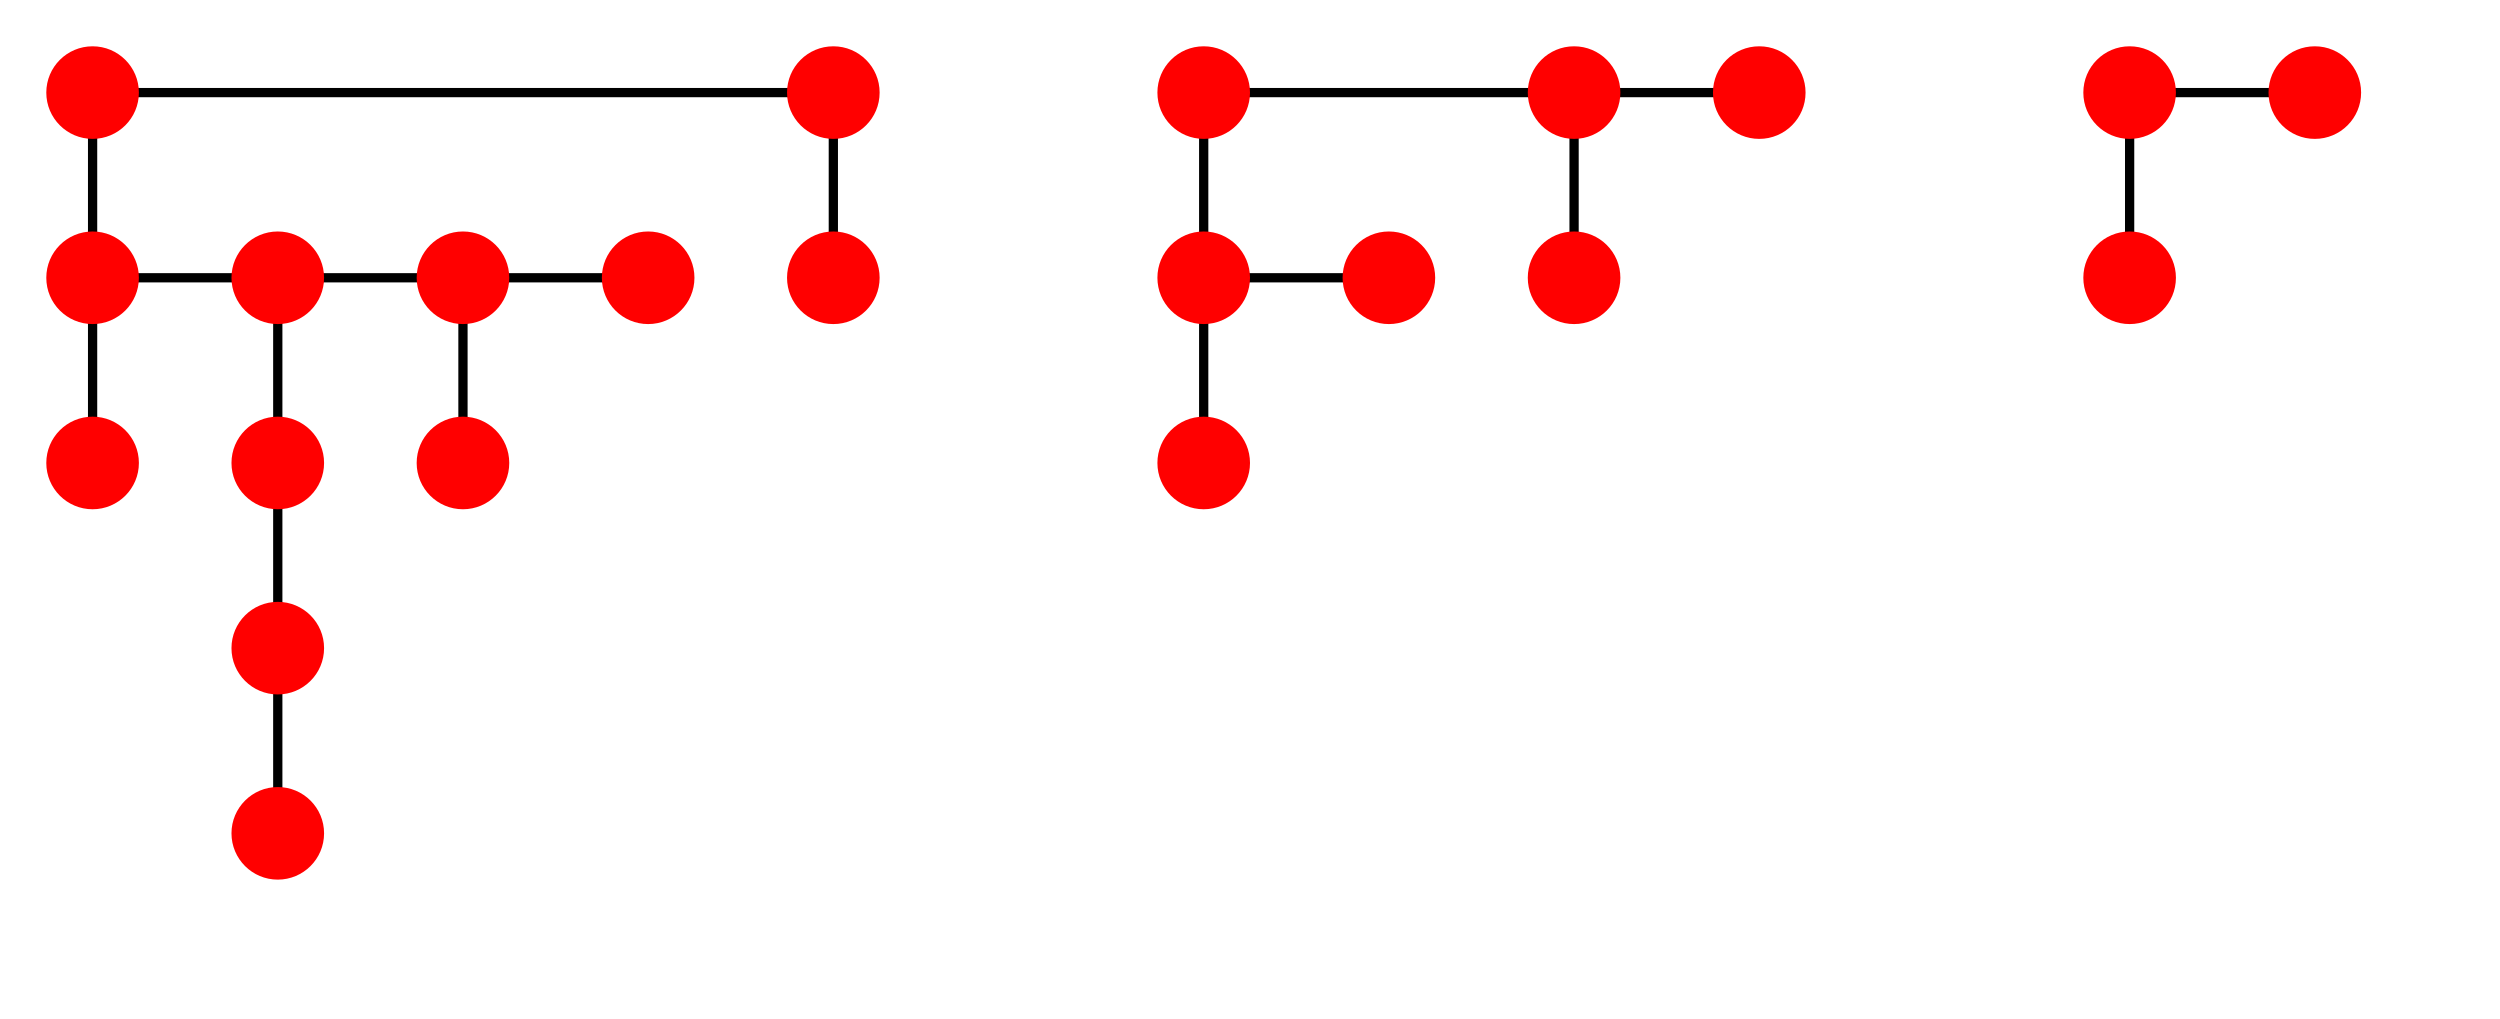
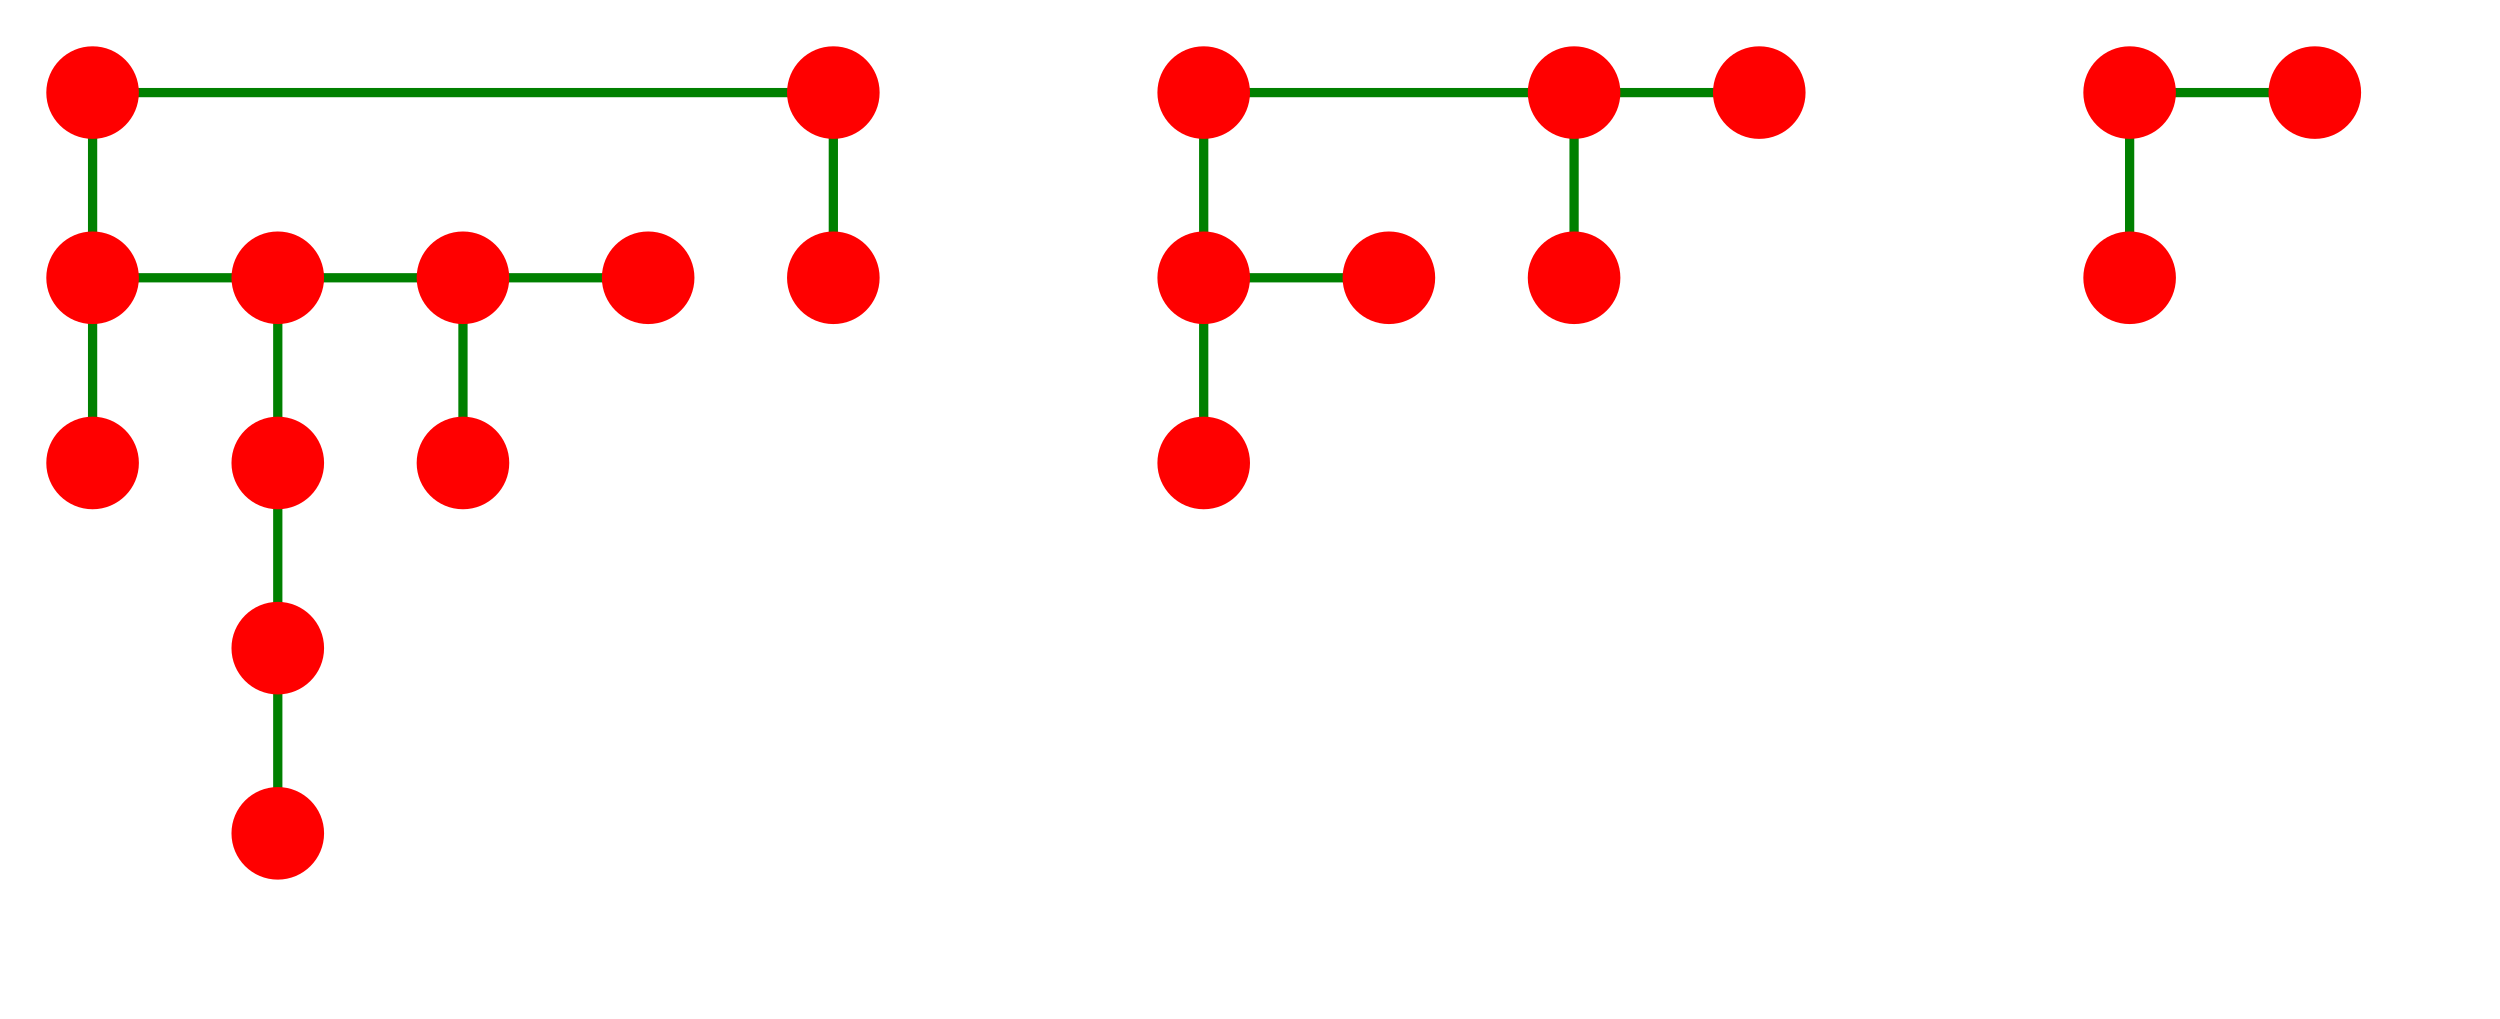
<svg xmlns="http://www.w3.org/2000/svg" width="270" height="110" viewBox="0 -110 270 110">
  <defs>
</defs>
-   <path d="M10,-100 L10,-80" fill="#eeee00" stroke="black" />
-   <path d="M10,-100 L90,-100" fill="#eeee00" stroke="black" />
-   <path d="M10,-80 L10,-60" fill="#eeee00" stroke="black" />
-   <path d="M10,-80 L30,-80" fill="#eeee00" stroke="black" />
-   <path d="M30,-80 L30,-60" fill="#eeee00" stroke="black" />
-   <path d="M30,-80 L50,-80" fill="#eeee00" stroke="black" />
-   <path d="M30,-60 L30,-40" fill="#eeee00" stroke="black" />
-   <path d="M30,-40 L30,-20" fill="#eeee00" stroke="black" />
-   <path d="M50,-80 L50,-60" fill="#eeee00" stroke="black" />
-   <path d="M50,-80 L70,-80" fill="#eeee00" stroke="black" />
-   <path d="M90,-100 L90,-80" fill="#eeee00" stroke="black" />
-   <path d="M130,-100 L130,-80" fill="#eeee00" stroke="black" />
-   <path d="M130,-100 L170,-100" fill="#eeee00" stroke="black" />
-   <path d="M130,-80 L130,-60" fill="#eeee00" stroke="black" />
-   <path d="M130,-80 L150,-80" fill="#eeee00" stroke="black" />
-   <path d="M170,-100 L170,-80" fill="#eeee00" stroke="black" />
-   <path d="M170,-100 L190,-100" fill="#eeee00" stroke="black" />
-   <path d="M230,-100 L230,-80" fill="#eeee00" stroke="black" />
-   <path d="M230,-100 L250,-100" fill="#eeee00" stroke="black" />
+   <path d="M10,-100 L10,-80" fill="#eeee00" stroke="green" />
+   <path d="M10,-100 L90,-100" fill="#eeee00" stroke="green" />
+   <path d="M10,-80 L10,-60" fill="#eeee00" stroke="green" />
+   <path d="M10,-80 L30,-80" fill="#eeee00" stroke="green" />
+   <path d="M30,-80 L30,-60" fill="#eeee00" stroke="green" />
+   <path d="M30,-80 L50,-80" fill="#eeee00" stroke="green" />
+   <path d="M30,-60 L30,-40" fill="#eeee00" stroke="green" />
+   <path d="M30,-40 L30,-20" fill="#eeee00" stroke="green" />
+   <path d="M50,-80 L50,-60" fill="#eeee00" stroke="green" />
+   <path d="M50,-80 L70,-80" fill="#eeee00" stroke="green" />
+   <path d="M90,-100 L90,-80" fill="#eeee00" stroke="green" />
+   <path d="M130,-100 L130,-80" fill="#eeee00" stroke="green" />
+   <path d="M130,-100 L170,-100" fill="#eeee00" stroke="green" />
+   <path d="M130,-80 L130,-60" fill="#eeee00" stroke="green" />
+   <path d="M130,-80 L150,-80" fill="#eeee00" stroke="green" />
+   <path d="M170,-100 L170,-80" fill="#eeee00" stroke="green" />
+   <path d="M170,-100 L190,-100" fill="#eeee00" stroke="green" />
+   <path d="M230,-100 L230,-80" fill="#eeee00" stroke="green" />
+   <path d="M230,-100 L250,-100" fill="#eeee00" stroke="green" />
  <circle cx="90" cy="-80" r="5" fill="red" />
  <circle cx="230" cy="-100" r="5" fill="red" />
  <circle cx="190" cy="-100" r="5" fill="red" />
  <circle cx="30" cy="-40" r="5" fill="red" />
  <circle cx="70" cy="-80" r="5" fill="red" />
  <circle cx="50" cy="-80" r="5" fill="red" />
  <circle cx="30" cy="-80" r="5" fill="red" />
  <circle cx="170" cy="-100" r="5" fill="red" />
  <circle cx="10" cy="-80" r="5" fill="red" />
  <circle cx="130" cy="-60" r="5" fill="red" />
  <circle cx="230" cy="-80" r="5" fill="red" />
  <circle cx="130" cy="-100" r="5" fill="red" />
  <circle cx="90" cy="-100" r="5" fill="red" />
  <circle cx="30" cy="-20" r="5" fill="red" />
  <circle cx="50" cy="-60" r="5" fill="red" />
  <circle cx="30" cy="-60" r="5" fill="red" />
  <circle cx="170" cy="-80" r="5" fill="red" />
  <circle cx="10" cy="-60" r="5" fill="red" />
  <circle cx="150" cy="-80" r="5" fill="red" />
  <circle cx="10" cy="-100" r="5" fill="red" />
  <circle cx="130" cy="-80" r="5" fill="red" />
  <circle cx="250" cy="-100" r="5" fill="red" />
</svg>
